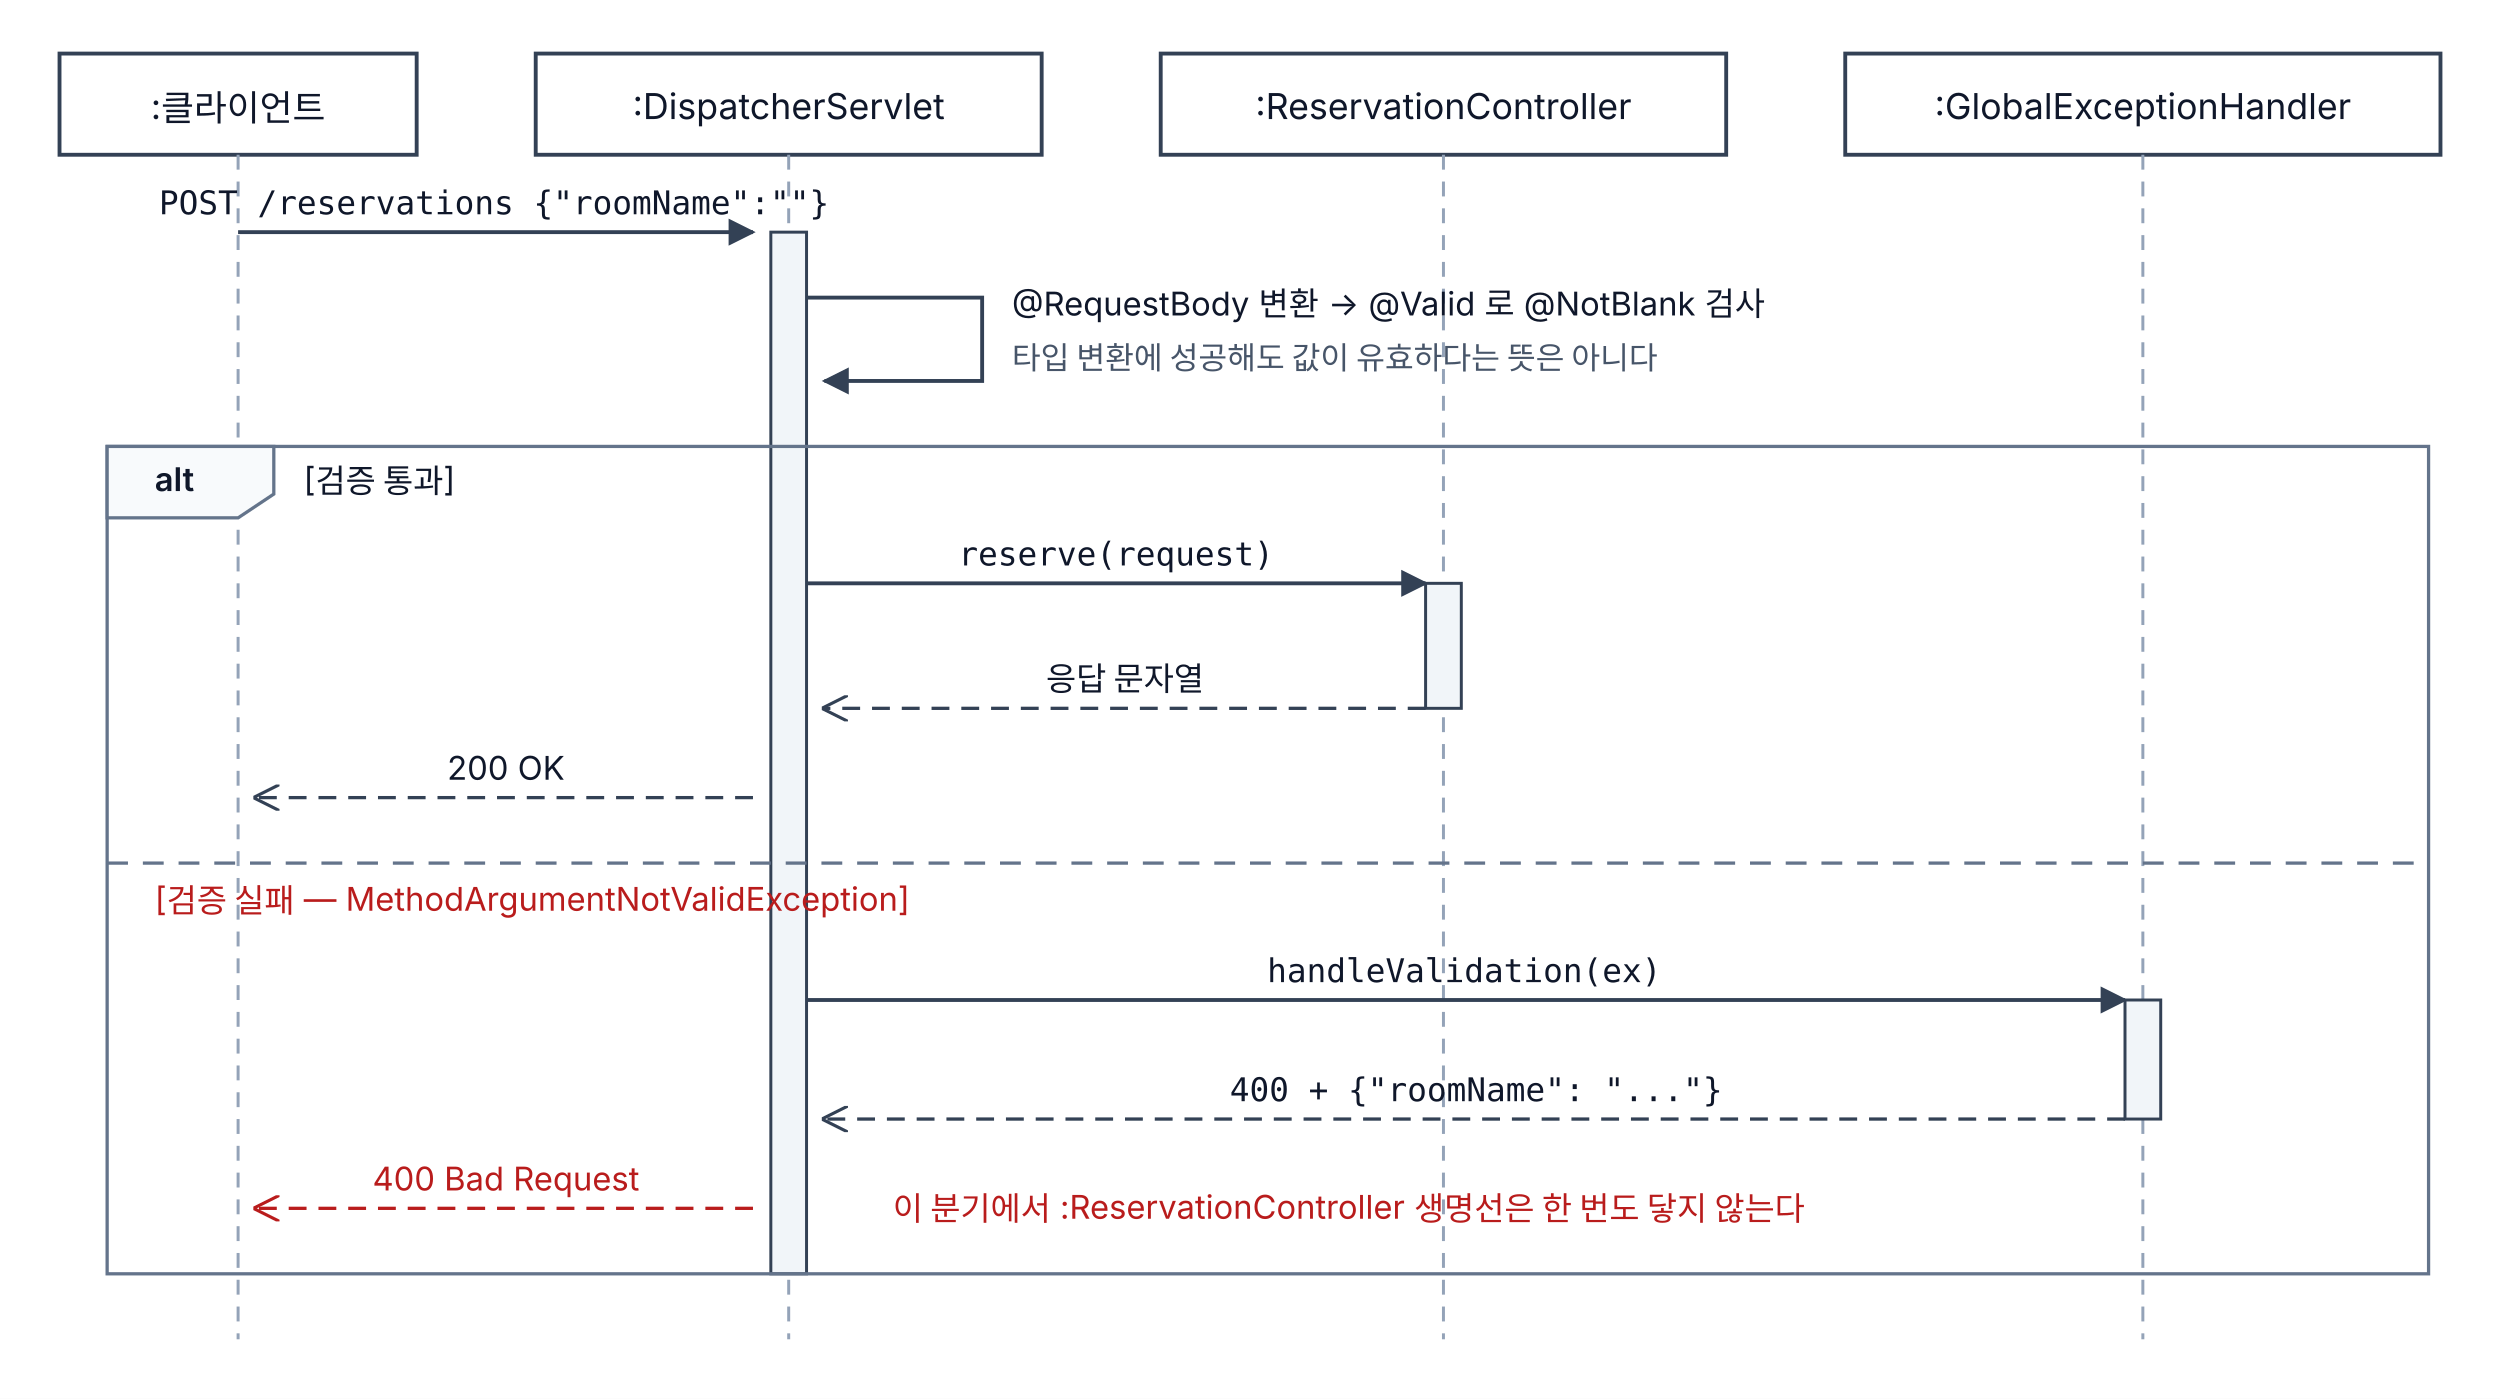
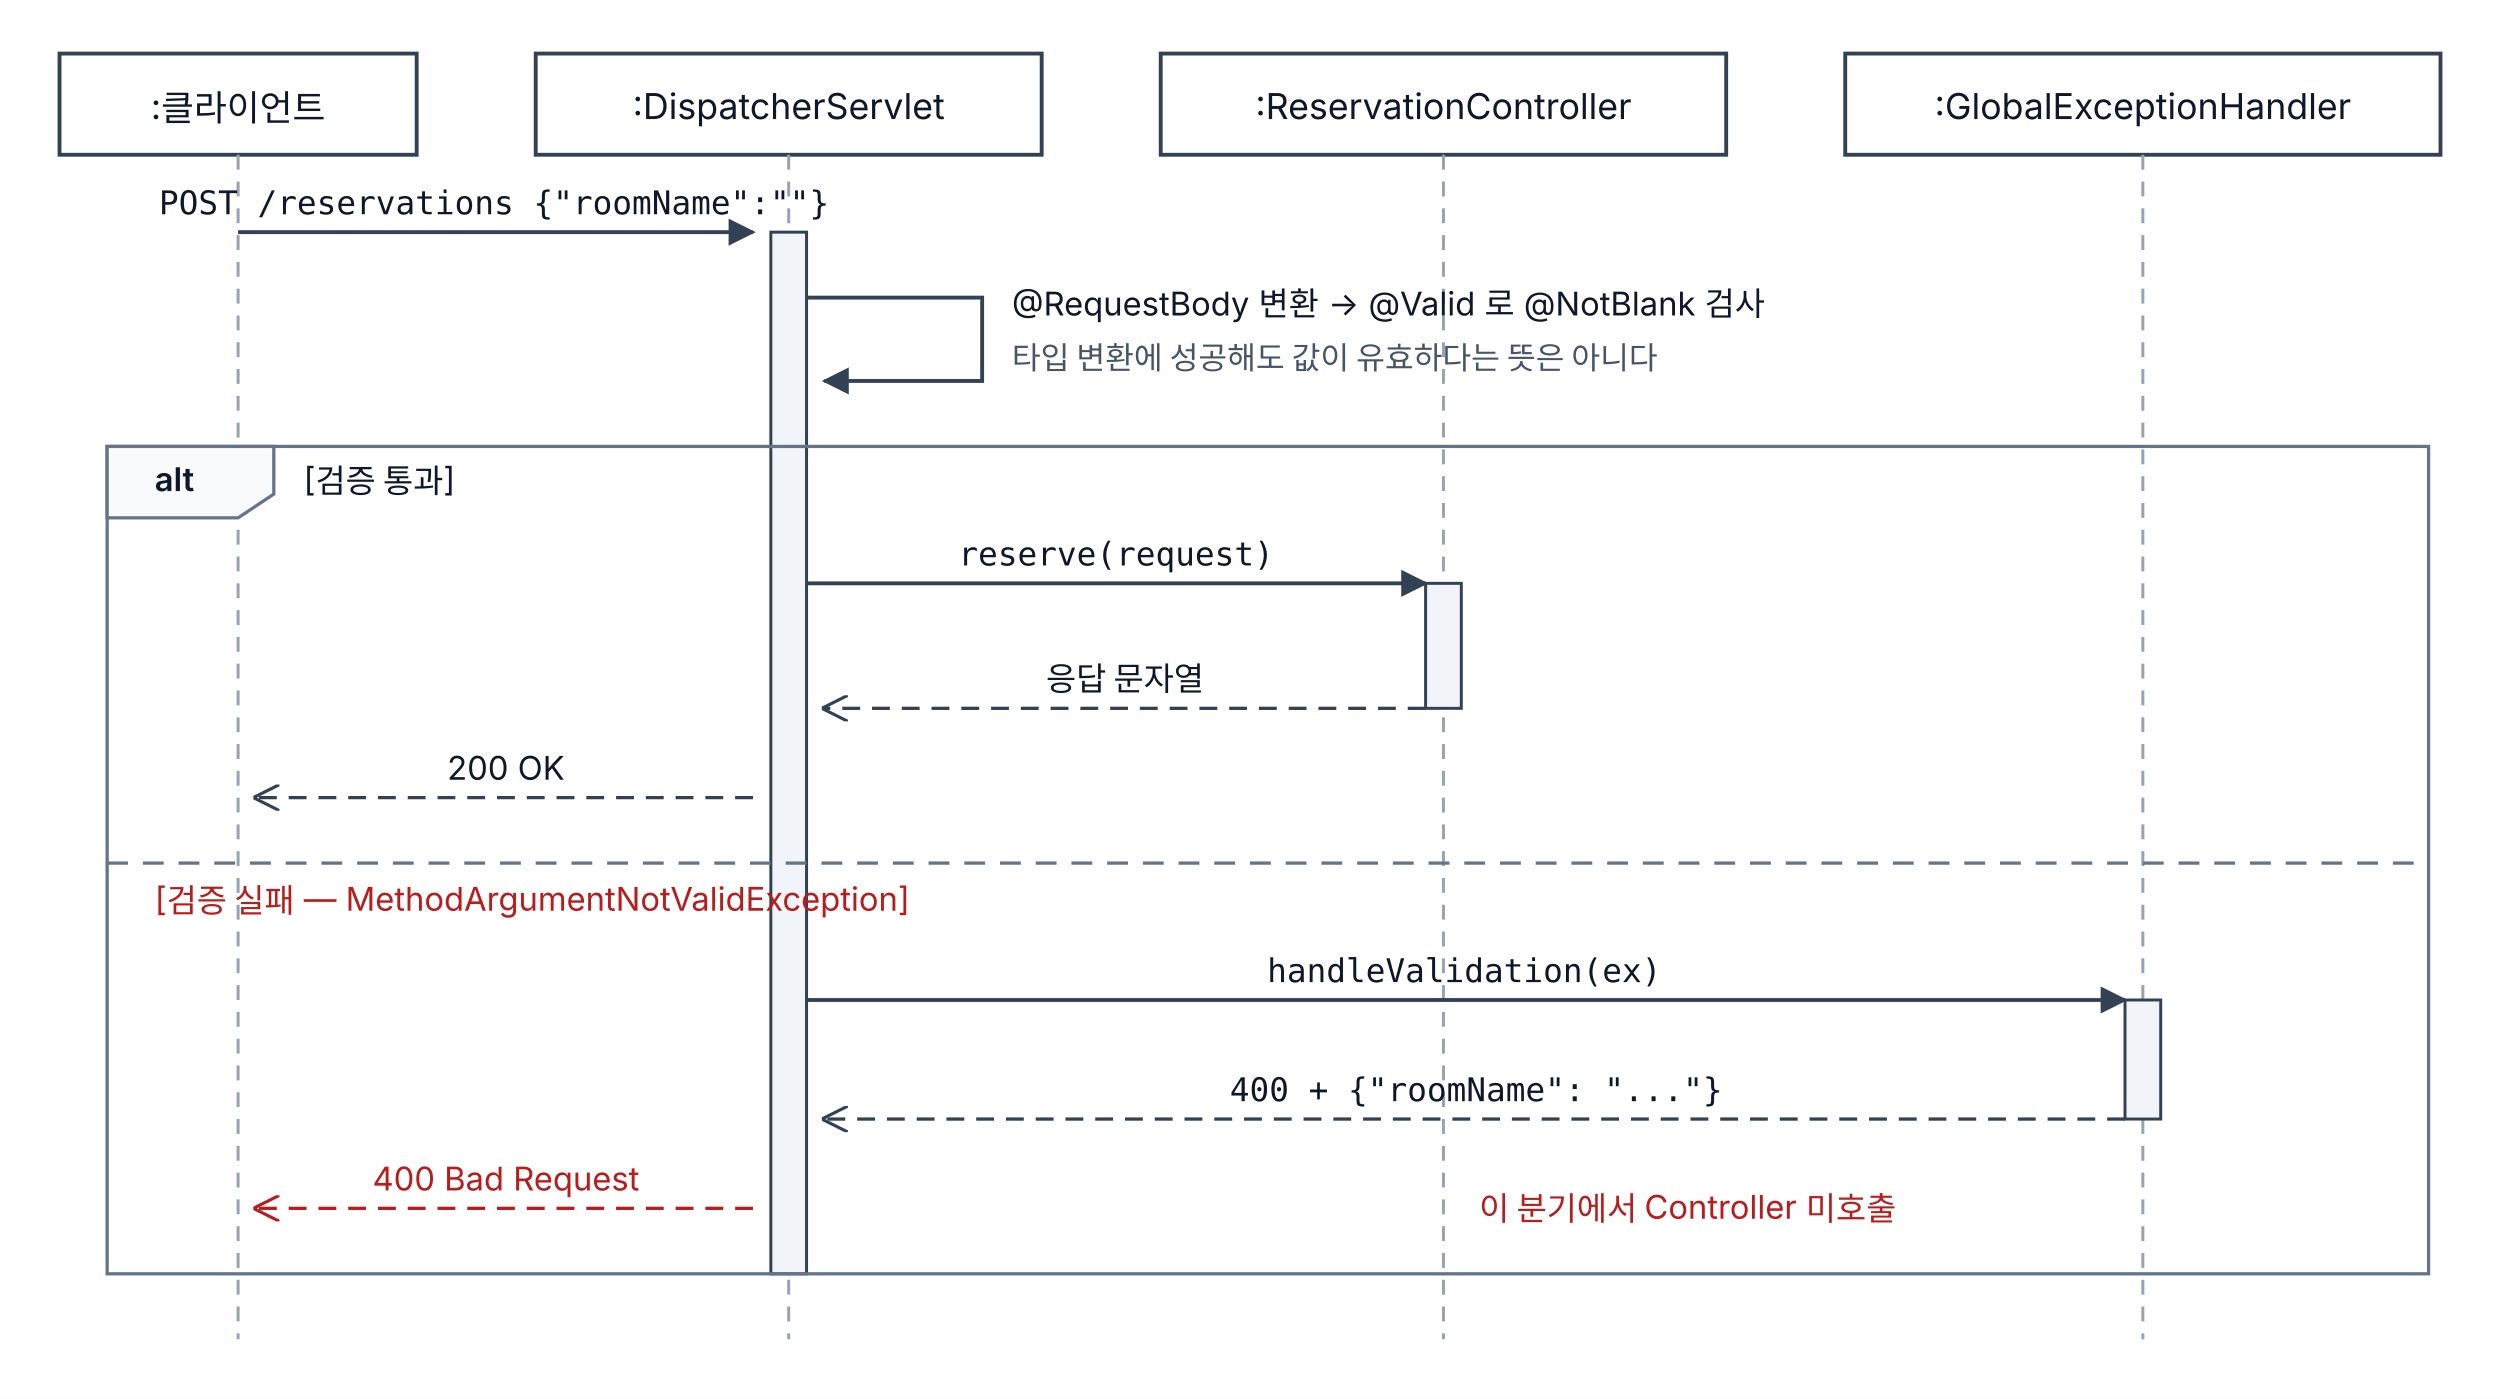
<svg xmlns="http://www.w3.org/2000/svg" viewBox="0 0 840 470" width="840" height="470" font-family="system-ui, -apple-system, 'Segoe UI', 'Malgun Gothic', 'Apple SD Gothic Neo', sans-serif">
  <rect x="0" y="0" width="840" height="470" fill="#ffffff" />
  <defs>
    <marker id="c3" viewBox="0 0 10 10" refX="9" refY="5" markerWidth="7" markerHeight="7" orient="auto-start-reverse">
      <path d="M 0 0 L 10 5 L 0 10 z" fill="#334155" />
    </marker>
    <marker id="r3" viewBox="0 0 10 10" refX="9" refY="5" markerWidth="8" markerHeight="8" orient="auto-start-reverse">
      <path d="M 0 0 L 10 5 L 0 10" fill="none" stroke="#334155" stroke-width="1.2" />
    </marker>
    <marker id="r3e" viewBox="0 0 10 10" refX="9" refY="5" markerWidth="8" markerHeight="8" orient="auto-start-reverse">
      <path d="M 0 0 L 10 5 L 0 10" fill="none" stroke="#b91c1c" stroke-width="1.2" />
    </marker>
  </defs>
  <rect x="20" y="18" width="120" height="34" fill="#ffffff" stroke="#334155" stroke-width="1.3" />
  <text x="80" y="40" font-size="12" fill="#0f172a" text-anchor="middle">:클라이언트</text>
  <rect x="180" y="18" width="170" height="34" fill="#ffffff" stroke="#334155" stroke-width="1.3" />
  <text x="265" y="40" font-size="12" fill="#0f172a" text-anchor="middle">:DispatcherServlet</text>
  <rect x="390" y="18" width="190" height="34" fill="#ffffff" stroke="#334155" stroke-width="1.3" />
  <text x="485" y="40" font-size="12" fill="#0f172a" text-anchor="middle">:ReservationController</text>
  <rect x="620" y="18" width="200" height="34" fill="#ffffff" stroke="#334155" stroke-width="1.3" />
  <text x="720" y="40" font-size="12" fill="#0f172a" text-anchor="middle">:GlobalExceptionHandler</text>
  <line x1="80" y1="52" x2="80" y2="450" stroke="#94a3b8" stroke-width="1" stroke-dasharray="5 4" />
  <line x1="265" y1="52" x2="265" y2="450" stroke="#94a3b8" stroke-width="1" stroke-dasharray="5 4" />
  <line x1="485" y1="52" x2="485" y2="450" stroke="#94a3b8" stroke-width="1" stroke-dasharray="5 4" />
  <line x1="720" y1="52" x2="720" y2="450" stroke="#94a3b8" stroke-width="1" stroke-dasharray="5 4" />
  <rect x="259" y="78" width="12" height="350" fill="#f1f5f9" stroke="#334155" stroke-width="1" />
  <line x1="80" y1="78" x2="253" y2="78" stroke="#334155" stroke-width="1.3" marker-end="url(#c3)" />
  <text x="166" y="72" font-size="11" fill="#0f172a" text-anchor="middle" font-family="ui-monospace, Consolas, monospace">POST /reservations {"roomName":""}</text>
  <path d="M 271 100 L 330 100 L 330 128 L 277 128" fill="none" stroke="#334155" stroke-width="1.3" marker-end="url(#c3)" />
  <text x="340" y="106" font-size="11" fill="#0f172a">@RequestBody 변환 → @Valid 로 @NotBlank 검사</text>
  <text x="340" y="124" font-size="10.5" fill="#475569">타입 변환에 성공해도 값이 유효하다는 뜻은 아니다</text>
  <rect x="36" y="150" width="780" height="278" fill="none" stroke="#64748b" stroke-width="1.1" />
  <path d="M 36 150 L 92 150 L 92 166 L 80 174 L 36 174 Z" fill="#f8fafc" stroke="#64748b" stroke-width="1.1" />
  <text x="52" y="165" font-size="11" font-weight="600" fill="#0f172a">alt</text>
  <text x="102" y="165" font-size="11" fill="#0f172a">[검증 통과]</text>
  <line x1="271" y1="196" x2="479" y2="196" stroke="#334155" stroke-width="1.3" marker-end="url(#c3)" />
  <text x="375" y="190" font-size="11" fill="#0f172a" text-anchor="middle" font-family="ui-monospace, Consolas, monospace">reserve(request)</text>
  <rect x="479" y="196" width="12" height="42" fill="#f1f5f9" stroke="#334155" stroke-width="1" />
  <line x1="479" y1="238" x2="277" y2="238" stroke="#334155" stroke-width="1.1" stroke-dasharray="6 4" marker-end="url(#r3)" />
  <text x="378" y="232" font-size="11" fill="#0f172a" text-anchor="middle">응답 문자열</text>
  <line x1="253" y1="268" x2="86" y2="268" stroke="#334155" stroke-width="1.1" stroke-dasharray="6 4" marker-end="url(#r3)" />
  <text x="170" y="262" font-size="11" fill="#0f172a" text-anchor="middle">200 OK</text>
  <line x1="36" y1="290" x2="816" y2="290" stroke="#64748b" stroke-width="1.1" stroke-dasharray="7 5" />
  <text x="52" y="306" font-size="11" fill="#b91c1c">[검증 실패 — MethodArgumentNotValidException]</text>
  <line x1="271" y1="336" x2="714" y2="336" stroke="#334155" stroke-width="1.3" marker-end="url(#c3)" />
  <text x="492" y="330" font-size="11" fill="#0f172a" text-anchor="middle" font-family="ui-monospace, Consolas, monospace">handleValidation(ex)</text>
  <rect x="714" y="336" width="12" height="40" fill="#f1f5f9" stroke="#334155" stroke-width="1" />
  <line x1="714" y1="376" x2="277" y2="376" stroke="#334155" stroke-width="1.1" stroke-dasharray="6 4" marker-end="url(#r3)" />
  <text x="496" y="370" font-size="11" fill="#0f172a" text-anchor="middle" font-family="ui-monospace, Consolas, monospace">400 + {"roomName": "..."}</text>
  <line x1="253" y1="406" x2="86" y2="406" stroke="#b91c1c" stroke-width="1.1" stroke-dasharray="6 4" marker-end="url(#r3e)" />
  <text x="170" y="400" font-size="11" fill="#b91c1c" text-anchor="middle">400 Bad Request</text>
-   <text x="300" y="410" font-size="11" fill="#b91c1c">이 분기에서 :ReservationController 생명선은 한 번도 닿지 않는다</text>
+   <text x="497" y="410" font-size="11" fill="#b91c1c">이 분기에서 Controller 미호출</text>
</svg>
